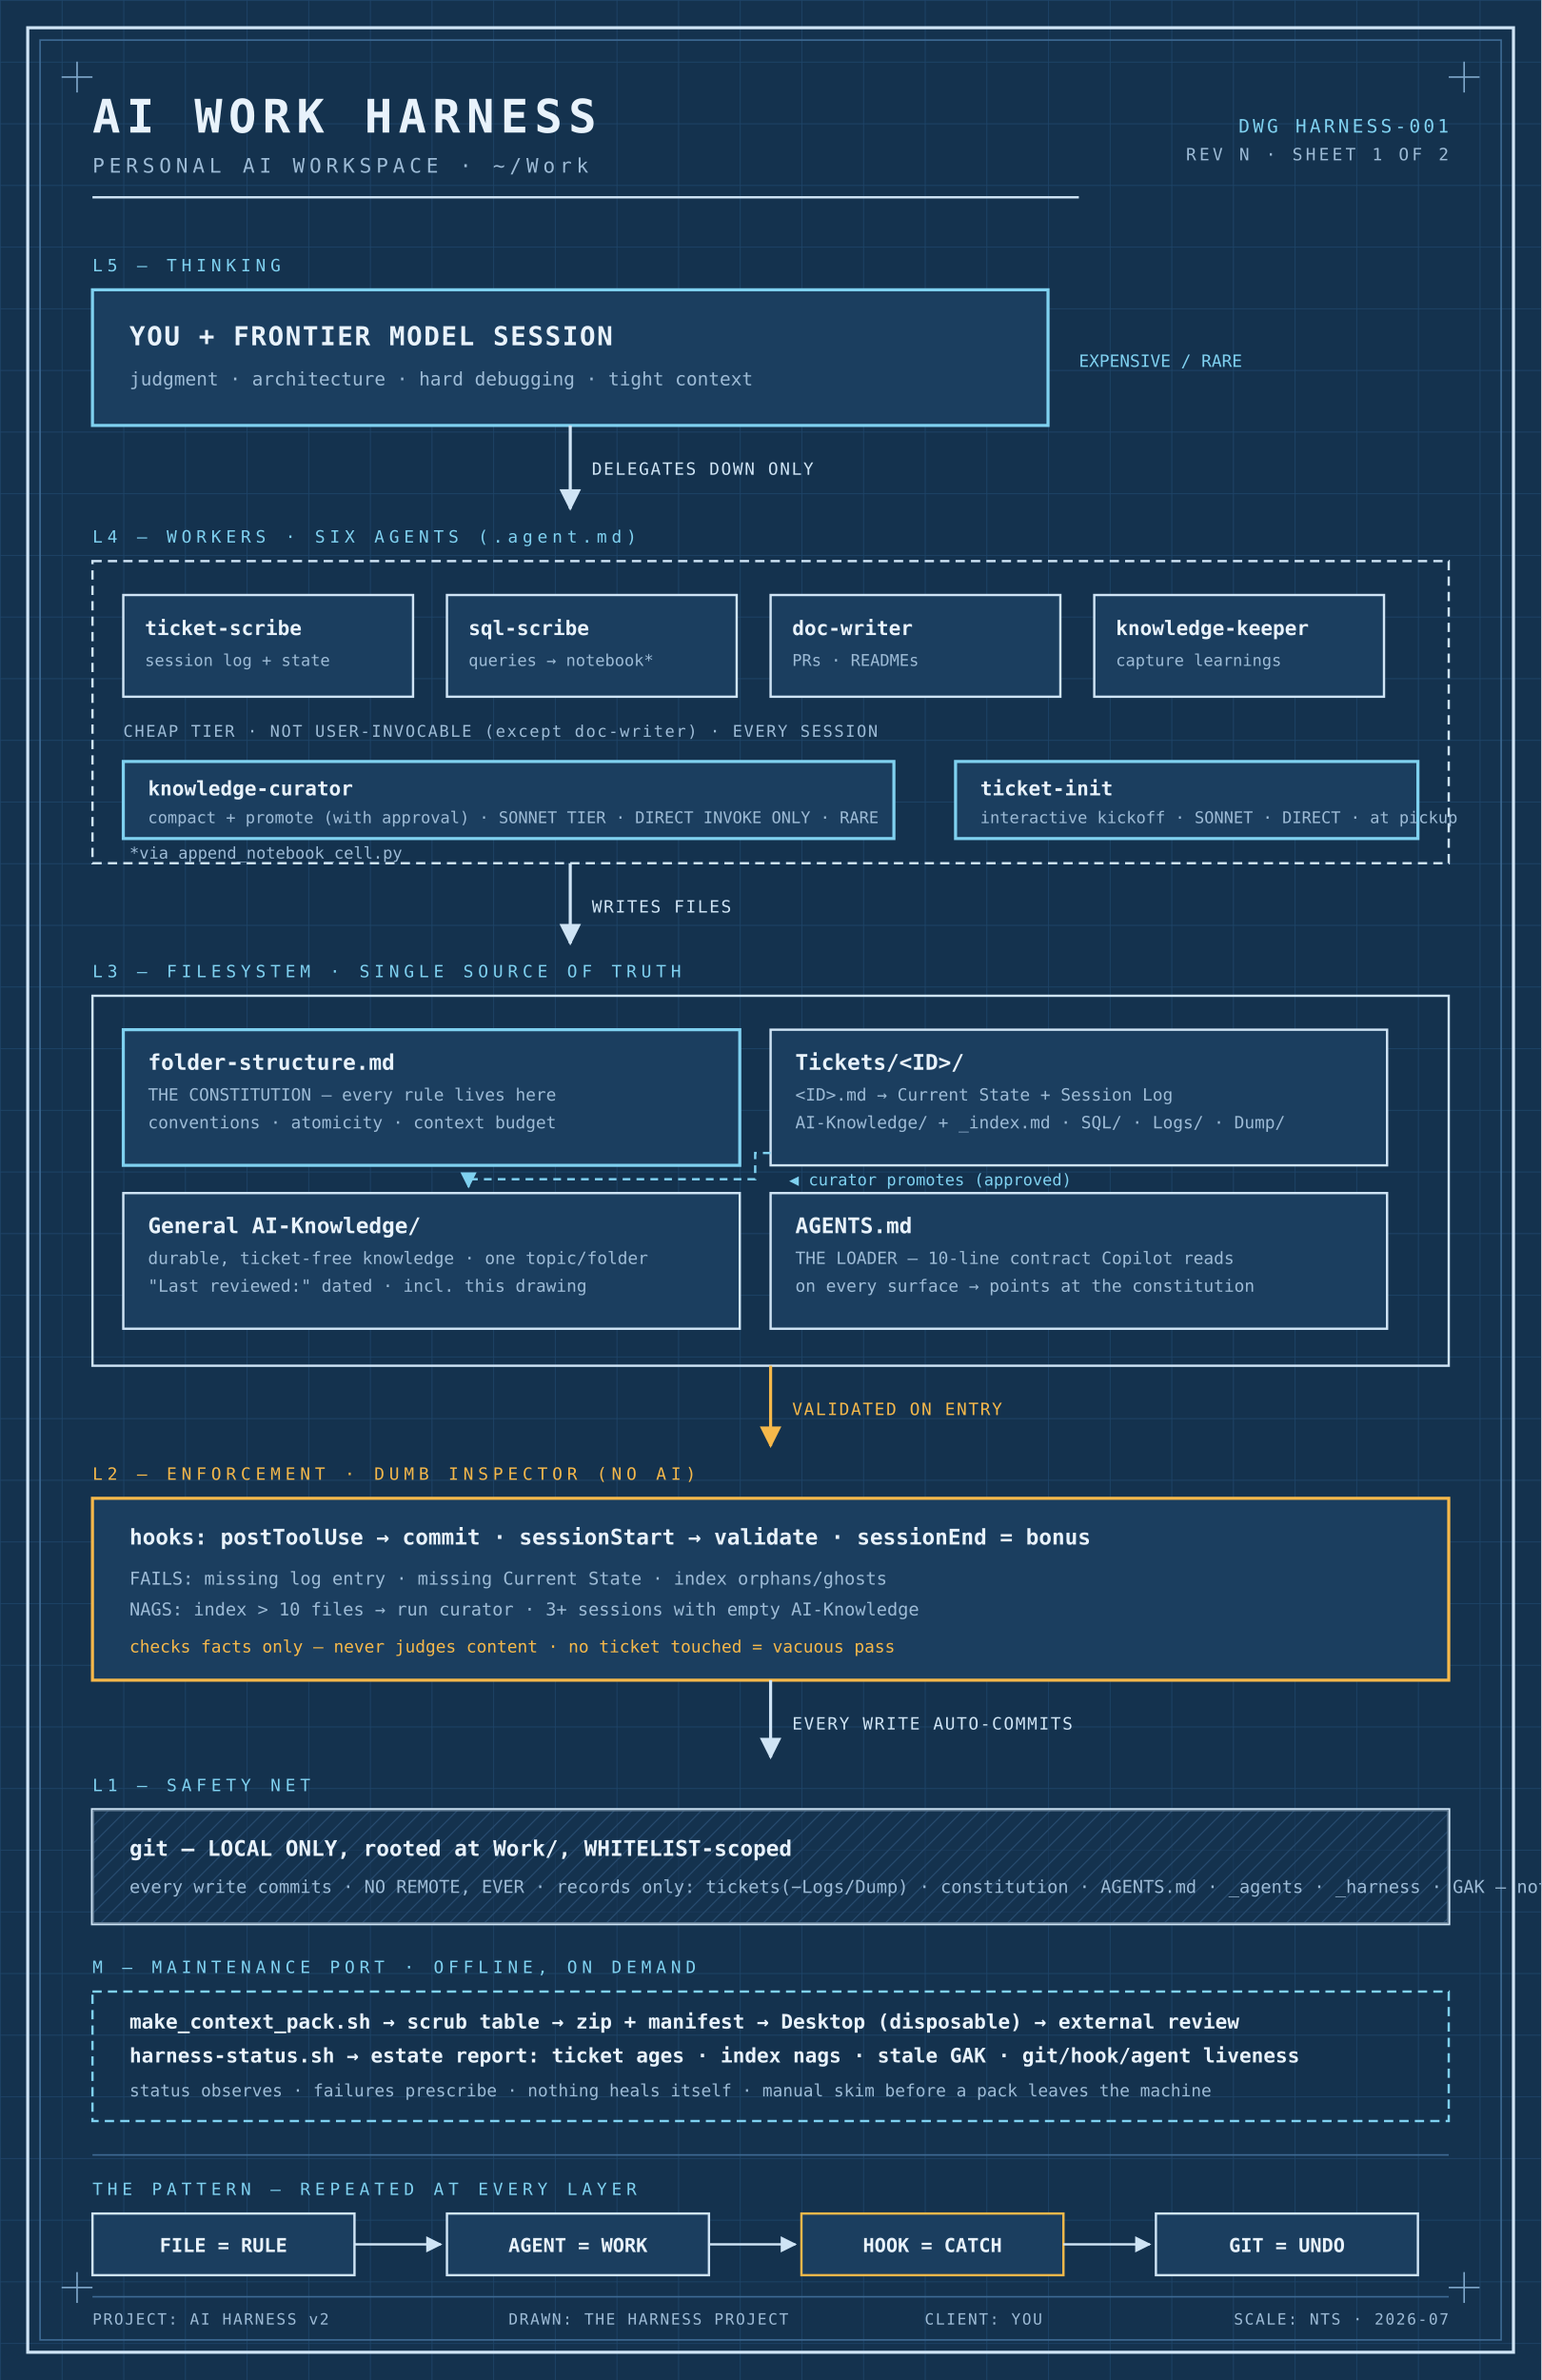
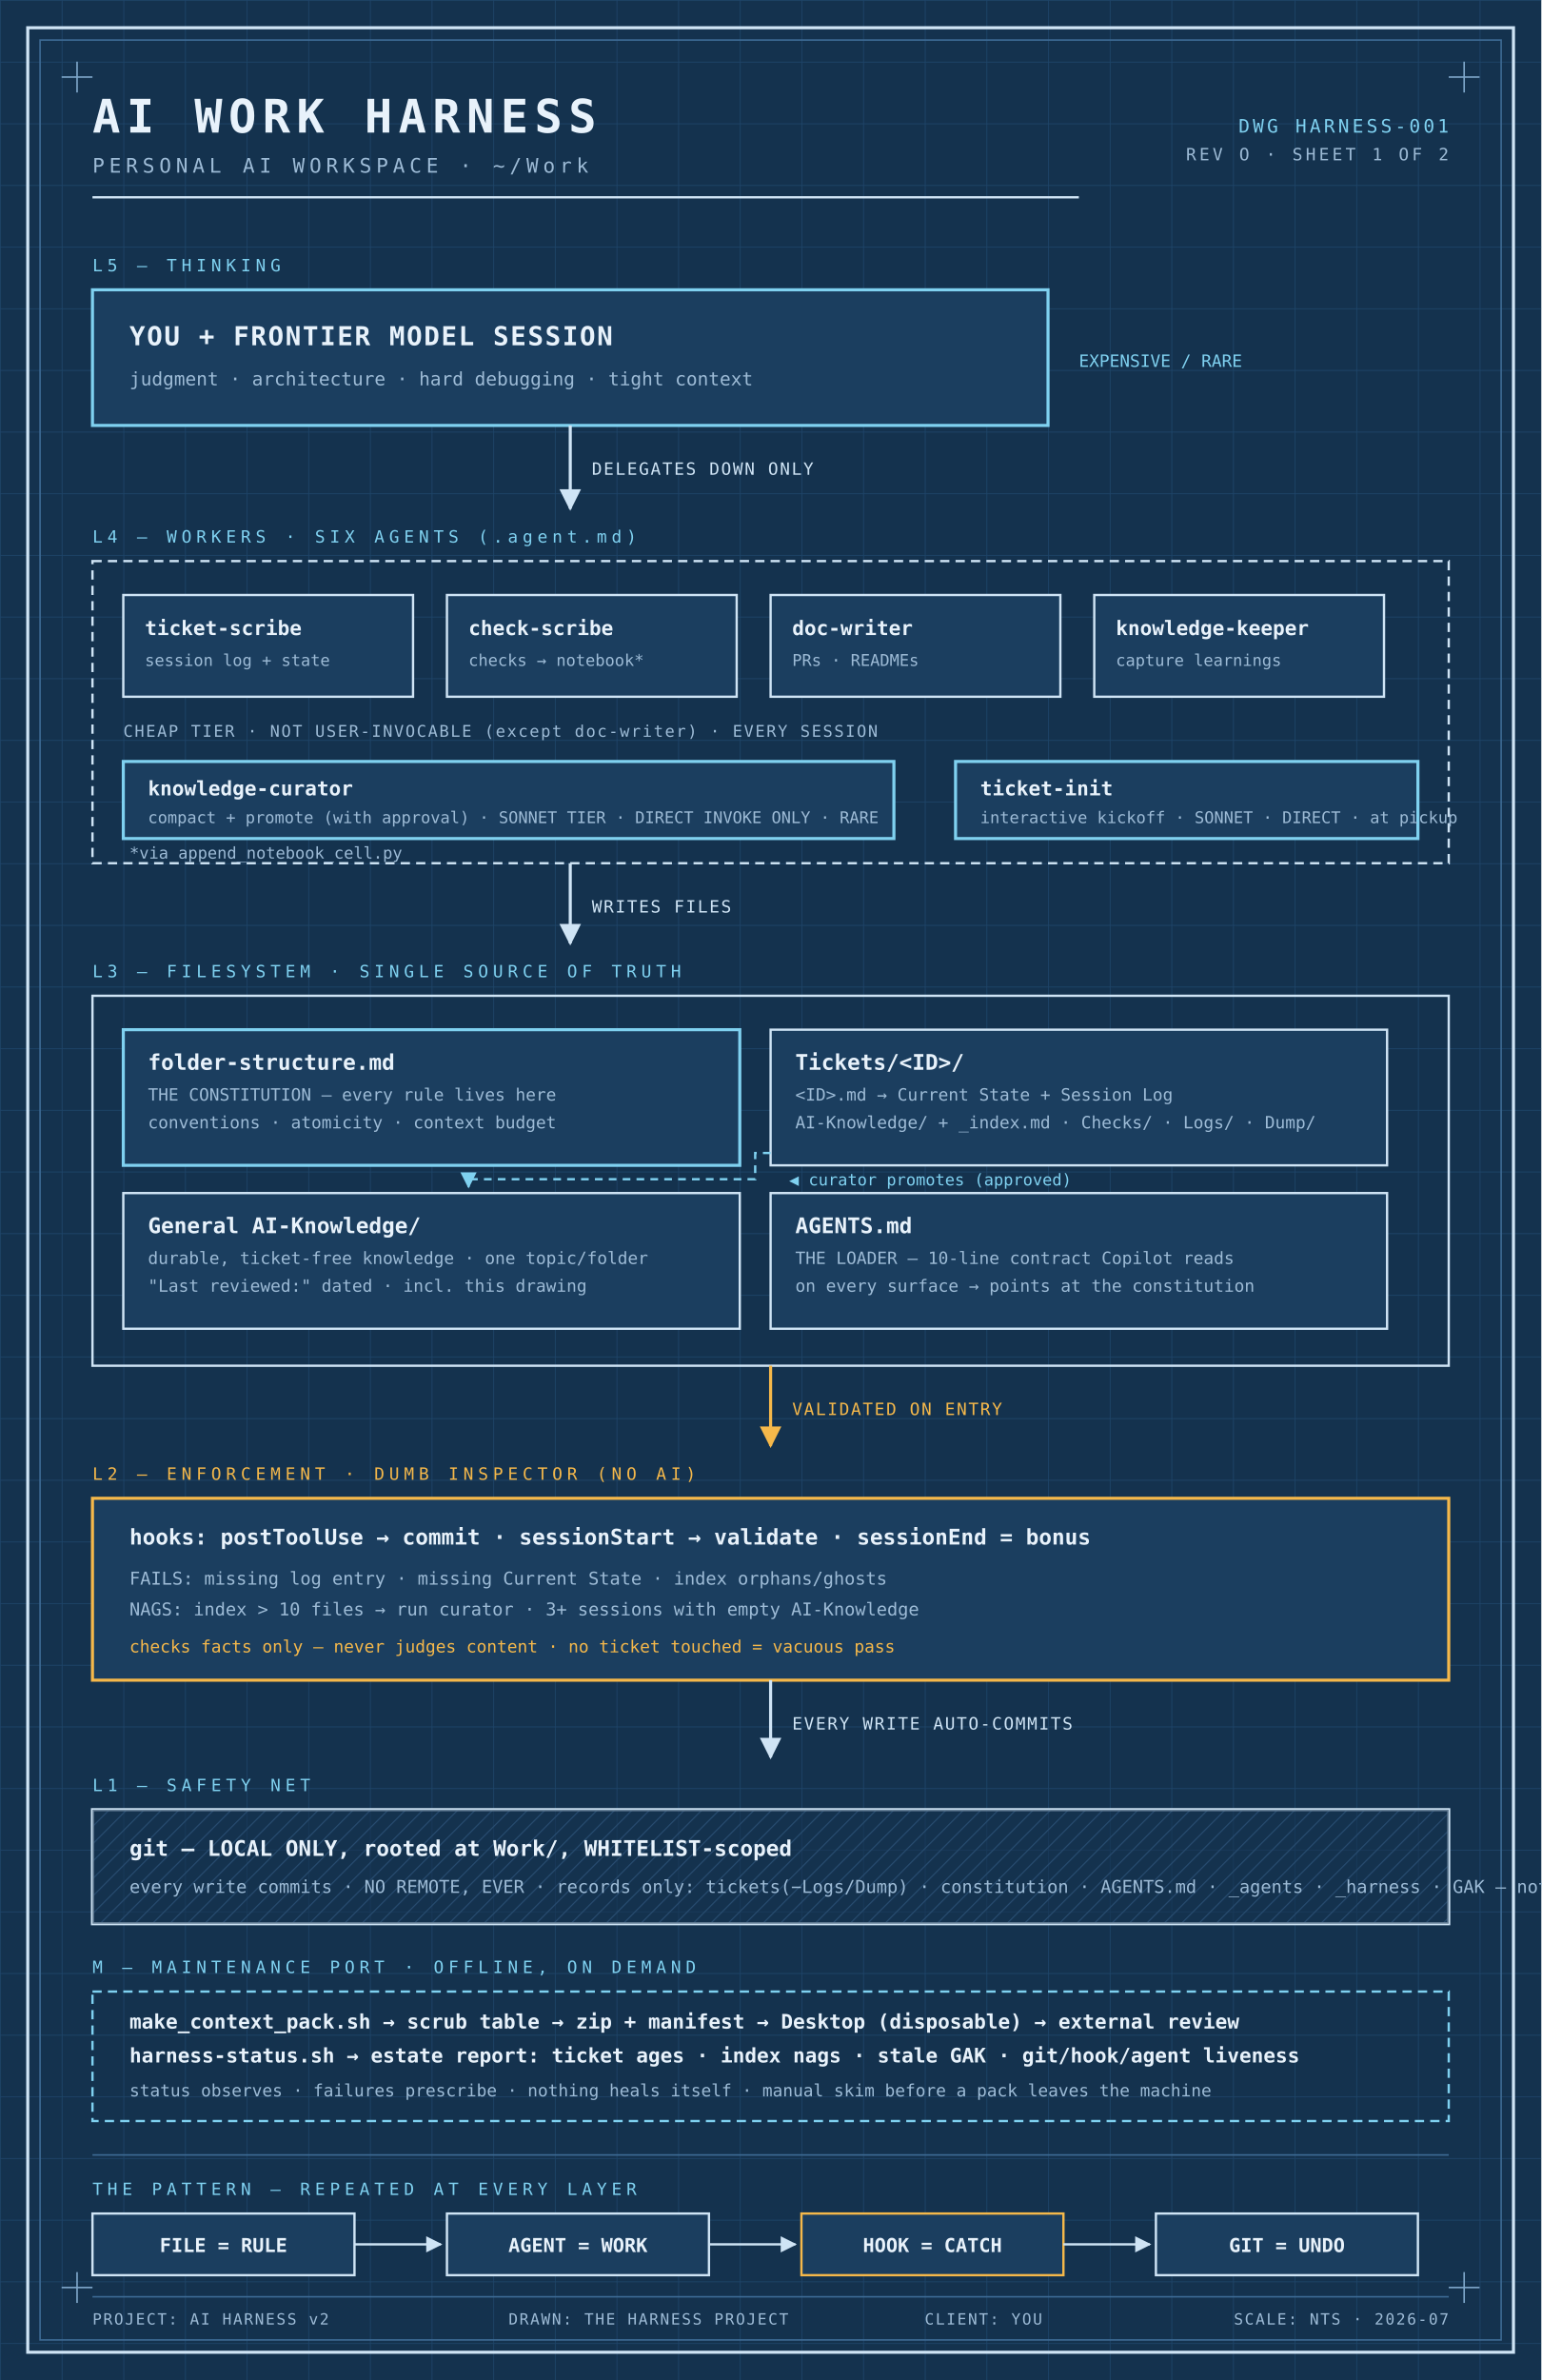
<svg xmlns="http://www.w3.org/2000/svg" width="1000" height="1544" viewBox="0 0 1000 1544" font-family="ui-monospace, SFMono-Regular, Menlo, Consolas, monospace">
  <defs>
    <pattern id="grid" width="40" height="40" patternUnits="userSpaceOnUse">
      <path d="M40 0H0V40" fill="none" stroke="#1E4568" stroke-width="1" />
    </pattern>
    <pattern id="hatch" width="8" height="8" patternUnits="userSpaceOnUse" patternTransform="rotate(45)">
      <line x1="0" y1="0" x2="0" y2="8" stroke="#3D6A94" stroke-width="1.5" />
    </pattern>
    <marker id="arrow" viewBox="0 0 10 10" refX="9" refY="5" markerWidth="7" markerHeight="7" orient="auto-start-reverse">
      <path d="M0 0 L10 5 L0 10 z" fill="#CFE4F5" />
    </marker>
    <marker id="arrowAmber" viewBox="0 0 10 10" refX="9" refY="5" markerWidth="7" markerHeight="7" orient="auto-start-reverse">
      <path d="M0 0 L10 5 L0 10 z" fill="#F5B84A" />
    </marker>
    <marker id="arrowCyan" viewBox="0 0 10 10" refX="9" refY="5" markerWidth="7" markerHeight="7" orient="auto-start-reverse">
      <path d="M0 0 L10 5 L0 10 z" fill="#7FD1F0" />
    </marker>
  </defs>
  <rect width="1000" height="1544" fill="#14324E" />
  <rect width="1000" height="1544" fill="url(#grid)" />
  <rect x="18" y="18" width="964" height="1508" fill="none" stroke="#CFE4F5" stroke-width="2" />
  <rect x="26" y="26" width="948" height="1492" fill="none" stroke="#3D6A94" stroke-width="1" />
  <g stroke="#7FA8CC" stroke-width="1">
    <path d="M50 40 v20 M40 50 h20" />
    <path d="M950 40 v20 M940 50 h20" />
    <path d="M50 1474 v20 M40 1484 h20" />
    <path d="M950 1474 v20 M940 1484 h20" />
  </g>
  <text x="60" y="86" fill="#E8F2FB" font-size="30" font-weight="700" letter-spacing="4">AI WORK HARNESS</text>
  <text x="60" y="112" fill="#9DBBD6" font-size="13" letter-spacing="3">PERSONAL AI WORKSPACE · ~/Work</text>
  <line x1="60" y1="128" x2="700" y2="128" stroke="#CFE4F5" stroke-width="1.5" />
  <text x="940" y="86" fill="#7FD1F0" font-size="12" letter-spacing="2" text-anchor="end">DWG HARNESS-001</text>
-   <text x="940" y="104" fill="#9DBBD6" font-size="11" letter-spacing="2" text-anchor="end">REV N · SHEET 1 OF 2</text>
+   <text x="940" y="104" fill="#9DBBD6" font-size="11" letter-spacing="2" text-anchor="end">REV O · SHEET 1 OF 2</text>
  <text x="60" y="176" fill="#7FD1F0" font-size="11" letter-spacing="3">L5 — THINKING</text>
  <rect x="60" y="188" width="620" height="88" fill="#1B3E5F" stroke="#7FD1F0" stroke-width="2" />
  <text x="84" y="224" fill="#E8F2FB" font-size="17" font-weight="700" letter-spacing="1">YOU  +  FRONTIER MODEL SESSION</text>
  <text x="84" y="250" fill="#9DBBD6" font-size="12">judgment · architecture · hard debugging · tight context</text>
  <text x="700" y="238" fill="#7FD1F0" font-size="11">EXPENSIVE / RARE</text>
  <line x1="370" y1="276" x2="370" y2="330" stroke="#CFE4F5" stroke-width="2" marker-end="url(#arrow)" />
  <text x="384" y="308" fill="#CFE4F5" font-size="11" letter-spacing="1">DELEGATES DOWN ONLY</text>
  <text x="60" y="352" fill="#7FD1F0" font-size="11" letter-spacing="3">L4 — WORKERS · SIX AGENTS (.agent.md)</text>
  <rect x="60" y="364" width="880" height="196" fill="none" stroke="#CFE4F5" stroke-width="1.5" stroke-dasharray="6 4" />
  <g>
    <rect x="80" y="386" width="188" height="66" fill="#1B3E5F" stroke="#CFE4F5" stroke-width="1.5" />
    <text x="94" y="412" fill="#E8F2FB" font-size="13" font-weight="700">ticket-scribe</text>
    <text x="94" y="432" fill="#9DBBD6" font-size="10.5">session log + state</text>
    <rect x="290" y="386" width="188" height="66" fill="#1B3E5F" stroke="#CFE4F5" stroke-width="1.5" />
-     <text x="304" y="412" fill="#E8F2FB" font-size="13" font-weight="700">sql-scribe</text>
-     <text x="304" y="432" fill="#9DBBD6" font-size="10.5">queries → notebook*</text>
+     <text x="304" y="412" fill="#E8F2FB" font-size="13" font-weight="700">check-scribe</text>
+     <text x="304" y="432" fill="#9DBBD6" font-size="10.5">checks → notebook*</text>
    <rect x="500" y="386" width="188" height="66" fill="#1B3E5F" stroke="#CFE4F5" stroke-width="1.5" />
    <text x="514" y="412" fill="#E8F2FB" font-size="13" font-weight="700">doc-writer</text>
    <text x="514" y="432" fill="#9DBBD6" font-size="10.5">PRs · READMEs</text>
    <rect x="710" y="386" width="188" height="66" fill="#1B3E5F" stroke="#CFE4F5" stroke-width="1.5" />
    <text x="724" y="412" fill="#E8F2FB" font-size="13" font-weight="700">knowledge-keeper</text>
    <text x="724" y="432" fill="#9DBBD6" font-size="10.5">capture learnings</text>
  </g>
  <text x="80" y="478" fill="#9DBBD6" font-size="10.5" letter-spacing="1">CHEAP TIER · NOT USER-INVOCABLE (except doc-writer) · EVERY SESSION</text>
  <rect x="80" y="494" width="500" height="50" fill="#1B3E5F" stroke="#7FD1F0" stroke-width="2" />
  <text x="96" y="516" fill="#E8F2FB" font-size="13" font-weight="700">knowledge-curator</text>
  <text x="96" y="534" fill="#9DBBD6" font-size="10.5">compact + promote (with approval) · SONNET TIER · DIRECT INVOKE ONLY · RARE</text>
  <rect x="620" y="494" width="300" height="50" fill="#1B3E5F" stroke="#7FD1F0" stroke-width="2" />
  <text x="636" y="516" fill="#E8F2FB" font-size="13" font-weight="700">ticket-init</text>
  <text x="636" y="534" fill="#9DBBD6" font-size="10.5">interactive kickoff · SONNET · DIRECT · at pickup</text>
  <text x="84" y="557" fill="#9DBBD6" font-size="10.5">*via append_notebook_cell.py</text>
  <line x1="370" y1="560" x2="370" y2="612" stroke="#CFE4F5" stroke-width="2" marker-end="url(#arrow)" />
  <text x="384" y="592" fill="#CFE4F5" font-size="11" letter-spacing="1">WRITES FILES</text>
  <text x="60" y="634" fill="#7FD1F0" font-size="11" letter-spacing="3">L3 — FILESYSTEM · SINGLE SOURCE OF TRUTH</text>
  <rect x="60" y="646" width="880" height="240" fill="none" stroke="#CFE4F5" stroke-width="1.5" />
  <rect x="80" y="668" width="400" height="88" fill="#1B3E5F" stroke="#7FD1F0" stroke-width="2" />
  <text x="96" y="694" fill="#E8F2FB" font-size="14" font-weight="700">folder-structure.md</text>
  <text x="96" y="714" fill="#9DBBD6" font-size="11">THE CONSTITUTION — every rule lives here</text>
  <text x="96" y="732" fill="#9DBBD6" font-size="11">conventions · atomicity · context budget</text>
  <rect x="500" y="668" width="400" height="88" fill="#1B3E5F" stroke="#CFE4F5" stroke-width="1.5" />
  <text x="516" y="694" fill="#E8F2FB" font-size="14" font-weight="700">Tickets/&lt;ID&gt;/</text>
  <text x="516" y="714" fill="#9DBBD6" font-size="11">&lt;ID&gt;.md → Current State + Session Log</text>
-   <text x="516" y="732" fill="#9DBBD6" font-size="11">AI-Knowledge/ + _index.md · SQL/ · Logs/ · Dump/</text>
+   <text x="516" y="732" fill="#9DBBD6" font-size="11">AI-Knowledge/ + _index.md · Checks/ · Logs/ · Dump/</text>
  <rect x="80" y="774" width="400" height="88" fill="#1B3E5F" stroke="#CFE4F5" stroke-width="1.5" />
  <text x="96" y="800" fill="#E8F2FB" font-size="14" font-weight="700">General AI-Knowledge/</text>
  <text x="96" y="820" fill="#9DBBD6" font-size="11">durable, ticket-free knowledge · one topic/folder</text>
  <text x="96" y="838" fill="#9DBBD6" font-size="11">"Last reviewed:" dated · incl. this drawing</text>
  <rect x="500" y="774" width="400" height="88" fill="#1B3E5F" stroke="#CFE4F5" stroke-width="1.5" />
  <text x="516" y="800" fill="#E8F2FB" font-size="14" font-weight="700">AGENTS.md</text>
  <text x="516" y="820" fill="#9DBBD6" font-size="11">THE LOADER — 10-line contract Copilot reads</text>
  <text x="516" y="838" fill="#9DBBD6" font-size="11">on every surface → points at the constitution</text>
  <path d="M500 748 H490 V765 H304 V770" fill="none" stroke="#7FD1F0" stroke-width="1.5" stroke-dasharray="5 4" marker-end="url(#arrowCyan)" />
  <text x="512" y="769" fill="#7FD1F0" font-size="10.5">◀ curator promotes (approved)</text>
  <line x1="500" y1="886" x2="500" y2="938" stroke="#F5B84A" stroke-width="2" marker-end="url(#arrowAmber)" />
  <text x="514" y="918" fill="#F5B84A" font-size="11" letter-spacing="1">VALIDATED ON ENTRY</text>
  <text x="60" y="960" fill="#F5B84A" font-size="11" letter-spacing="3">L2 — ENFORCEMENT · DUMB INSPECTOR (NO AI)</text>
  <rect x="60" y="972" width="880" height="118" fill="#1B3E5F" stroke="#F5B84A" stroke-width="2" />
  <text x="84" y="1002" fill="#E8F2FB" font-size="14" font-weight="700">hooks: postToolUse → commit · sessionStart → validate · sessionEnd = bonus</text>
  <text x="84" y="1028" fill="#9DBBD6" font-size="11.5">FAILS: missing log entry · missing Current State · index orphans/ghosts</text>
  <text x="84" y="1048" fill="#9DBBD6" font-size="11.5">NAGS: index &gt; 10 files → run curator · 3+ sessions with empty AI-Knowledge</text>
  <text x="84" y="1072" fill="#F5B84A" font-size="11">checks facts only — never judges content · no ticket touched = vacuous pass</text>
  <line x1="500" y1="1090" x2="500" y2="1140" stroke="#CFE4F5" stroke-width="2" marker-end="url(#arrow)" />
  <text x="514" y="1122" fill="#CFE4F5" font-size="11" letter-spacing="1">EVERY WRITE AUTO-COMMITS</text>
  <text x="60" y="1162" fill="#7FD1F0" font-size="11" letter-spacing="3">L1 — SAFETY NET</text>
  <rect x="60" y="1174" width="880" height="74" fill="url(#hatch)" stroke="#CFE4F5" stroke-width="2" />
  <rect x="60" y="1174" width="880" height="74" fill="#14324E" opacity="0.55" />
  <text x="84" y="1204" fill="#E8F2FB" font-size="14" font-weight="700">git — LOCAL ONLY, rooted at Work/, WHITELIST-scoped</text>
  <text x="84" y="1228" fill="#9DBBD6" font-size="11.5">every write commits · NO REMOTE, EVER · records only: tickets(−Logs/Dump) · constitution · AGENTS.md · _agents · _harness · GAK — nothing else enters</text>
  <text x="60" y="1280" fill="#7FD1F0" font-size="11" letter-spacing="3">M — MAINTENANCE PORT · OFFLINE, ON DEMAND</text>
  <rect x="60" y="1292" width="880" height="84" fill="none" stroke="#7FD1F0" stroke-width="1.5" stroke-dasharray="6 4" />
  <text x="84" y="1316" fill="#E8F2FB" font-size="13" font-weight="700">make_context_pack.sh  →  scrub table  →  zip + manifest → Desktop (disposable) → external review</text>
  <text x="84" y="1338" fill="#E8F2FB" font-size="13" font-weight="700">harness-status.sh  →  estate report: ticket ages · index nags · stale GAK · git/hook/agent liveness</text>
  <text x="84" y="1360" fill="#9DBBD6" font-size="11">status observes · failures prescribe · nothing heals itself · manual skim before a pack leaves the machine</text>
  <line x1="60" y1="1398" x2="940" y2="1398" stroke="#3D6A94" stroke-width="1" />
  <text x="60" y="1424" fill="#7FD1F0" font-size="11" letter-spacing="3">THE PATTERN — REPEATED AT EVERY LAYER</text>
  <g font-size="12.5" font-weight="700" fill="#E8F2FB">
    <rect x="60" y="1436" width="170" height="40" fill="#1B3E5F" stroke="#CFE4F5" stroke-width="1.5" />
    <text x="145" y="1461" text-anchor="middle">FILE = RULE</text>
    <rect x="290" y="1436" width="170" height="40" fill="#1B3E5F" stroke="#CFE4F5" stroke-width="1.5" />
    <text x="375" y="1461" text-anchor="middle">AGENT = WORK</text>
    <rect x="520" y="1436" width="170" height="40" fill="#1B3E5F" stroke="#F5B84A" stroke-width="1.5" />
    <text x="605" y="1461" text-anchor="middle">HOOK = CATCH</text>
    <rect x="750" y="1436" width="170" height="40" fill="#1B3E5F" stroke="#CFE4F5" stroke-width="1.5" />
    <text x="835" y="1461" text-anchor="middle">GIT = UNDO</text>
  </g>
  <g stroke="#CFE4F5" stroke-width="1.5">
    <line x1="230" y1="1456" x2="286" y2="1456" marker-end="url(#arrow)" />
    <line x1="460" y1="1456" x2="516" y2="1456" marker-end="url(#arrow)" />
    <line x1="690" y1="1456" x2="746" y2="1456" marker-end="url(#arrow)" />
  </g>
  <g font-size="10" fill="#9DBBD6" letter-spacing="1">
    <line x1="60" y1="1490" x2="940" y2="1490" stroke="#3D6A94" stroke-width="1" />
    <text x="60" y="1508">PROJECT: AI HARNESS v2</text>
    <text x="330" y="1508">DRAWN: THE HARNESS PROJECT</text>
    <text x="600" y="1508">CLIENT: YOU</text>
    <text x="940" y="1508" text-anchor="end">SCALE: NTS · 2026-07</text>
  </g>
</svg>
